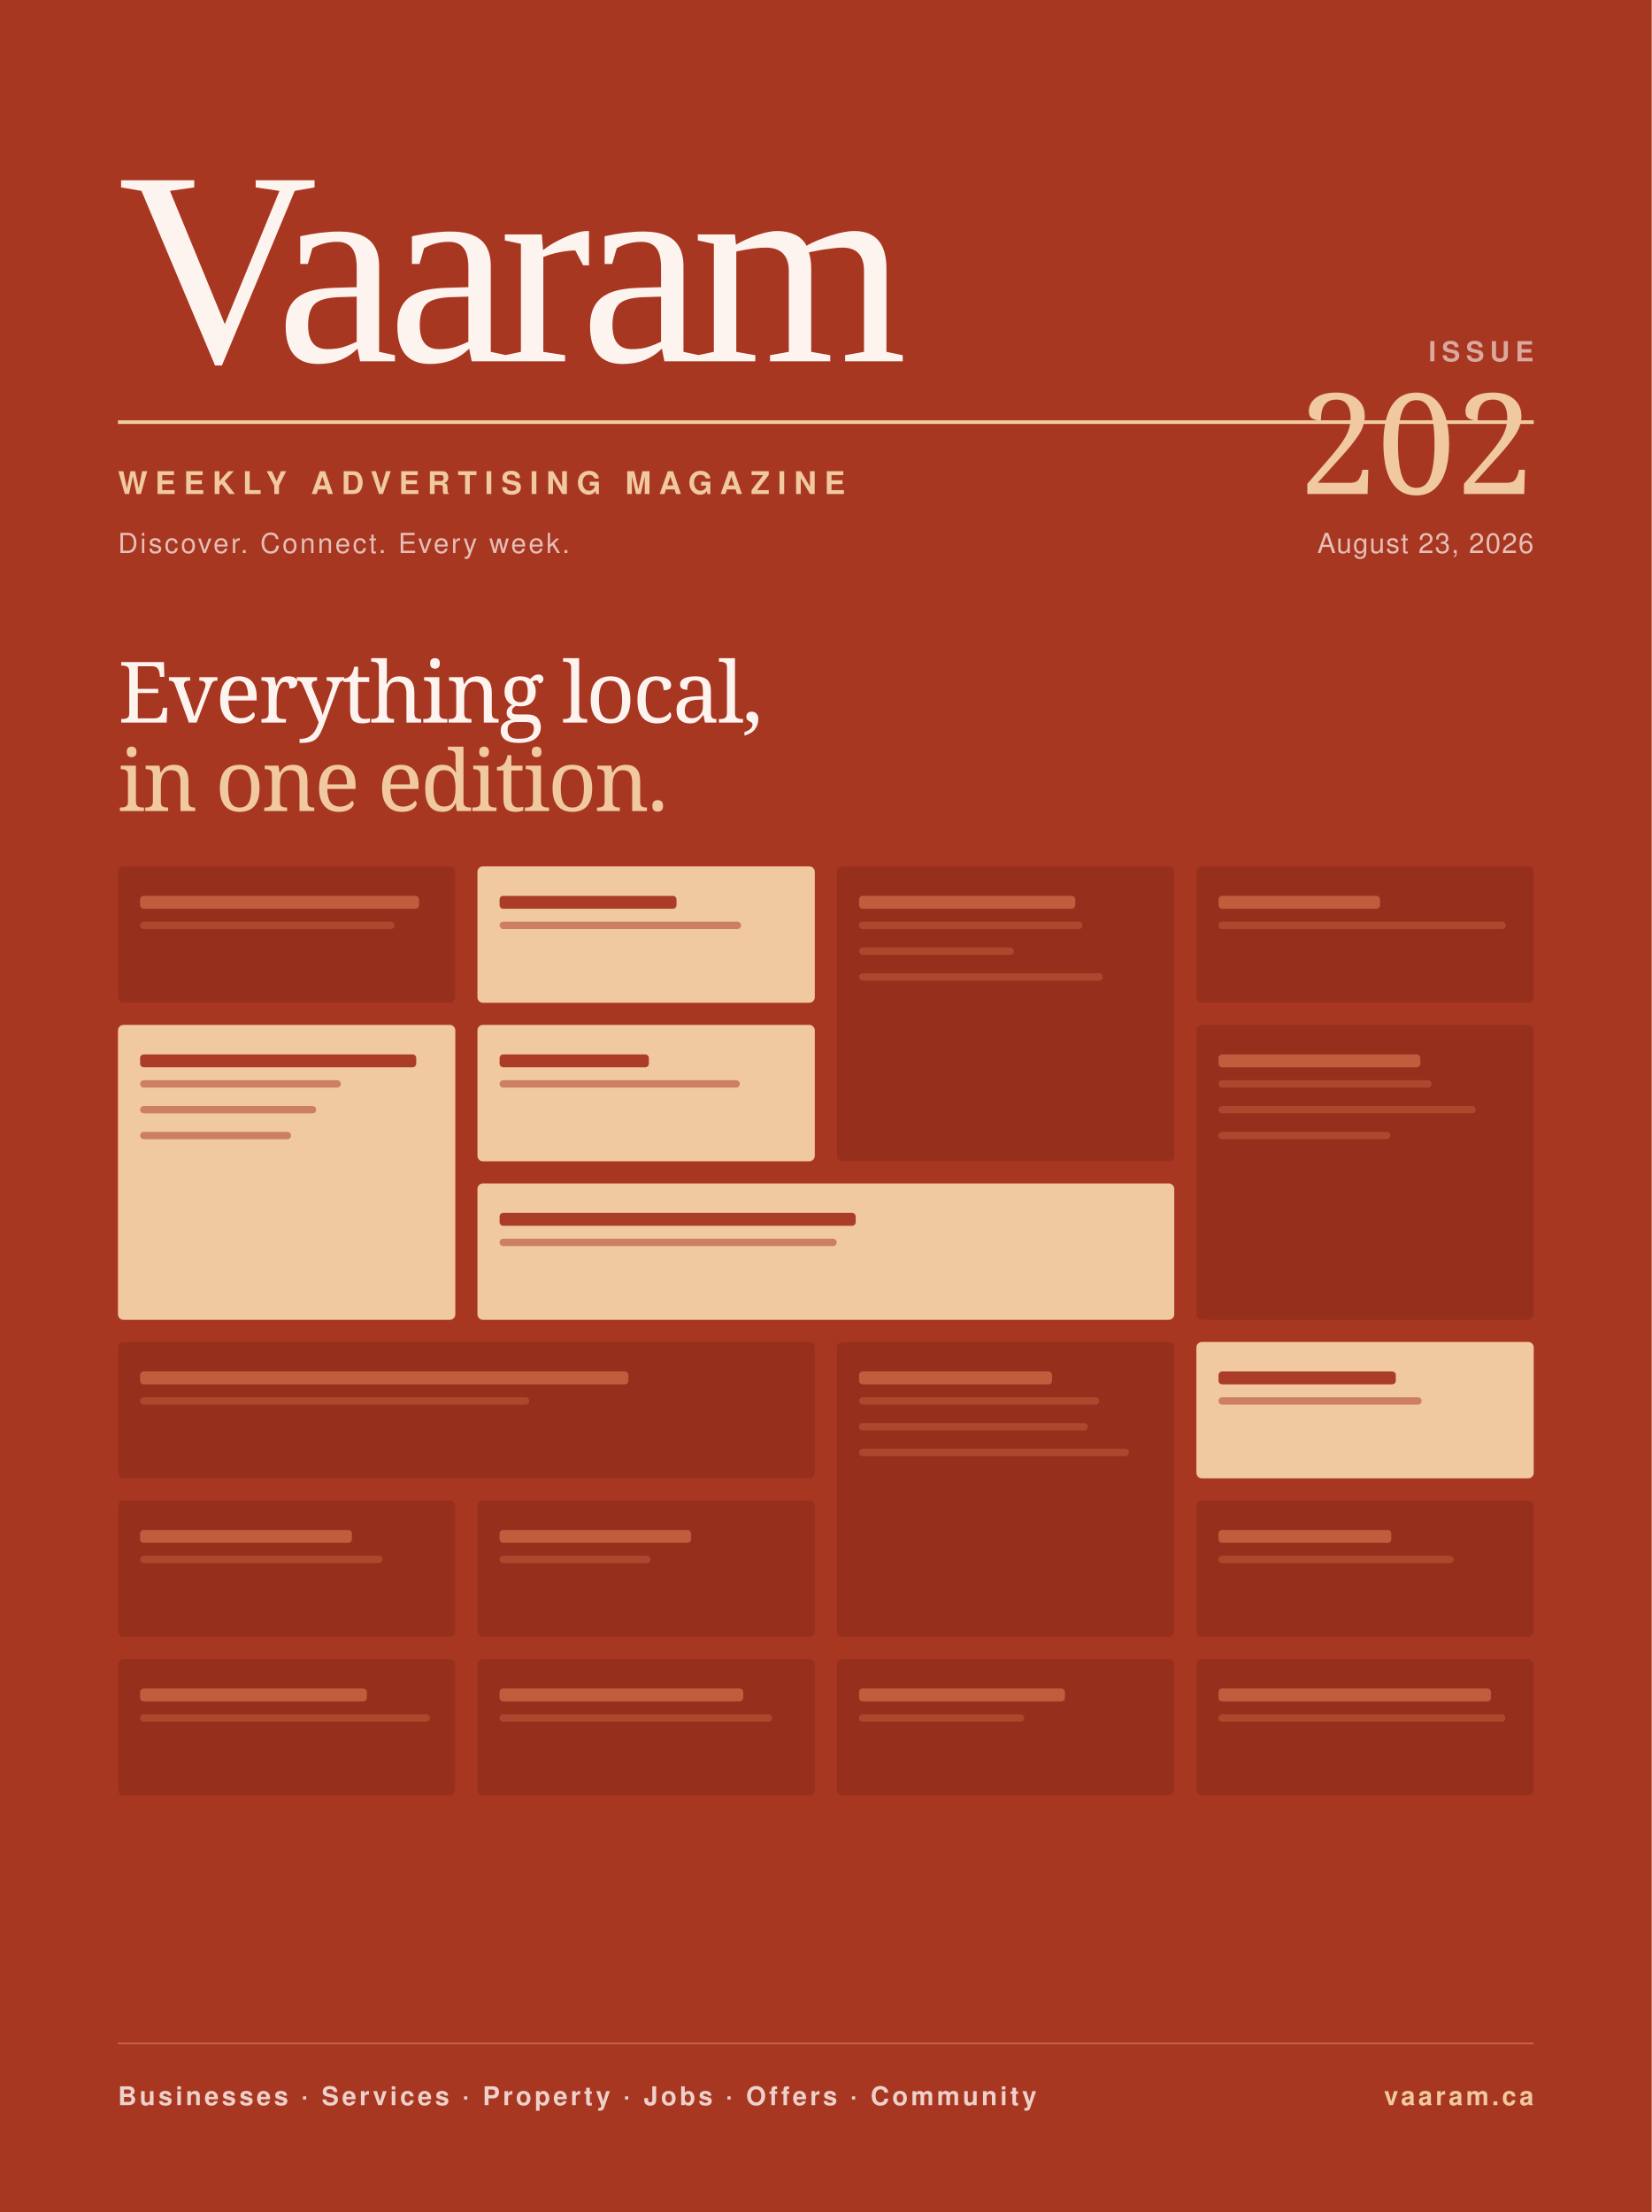
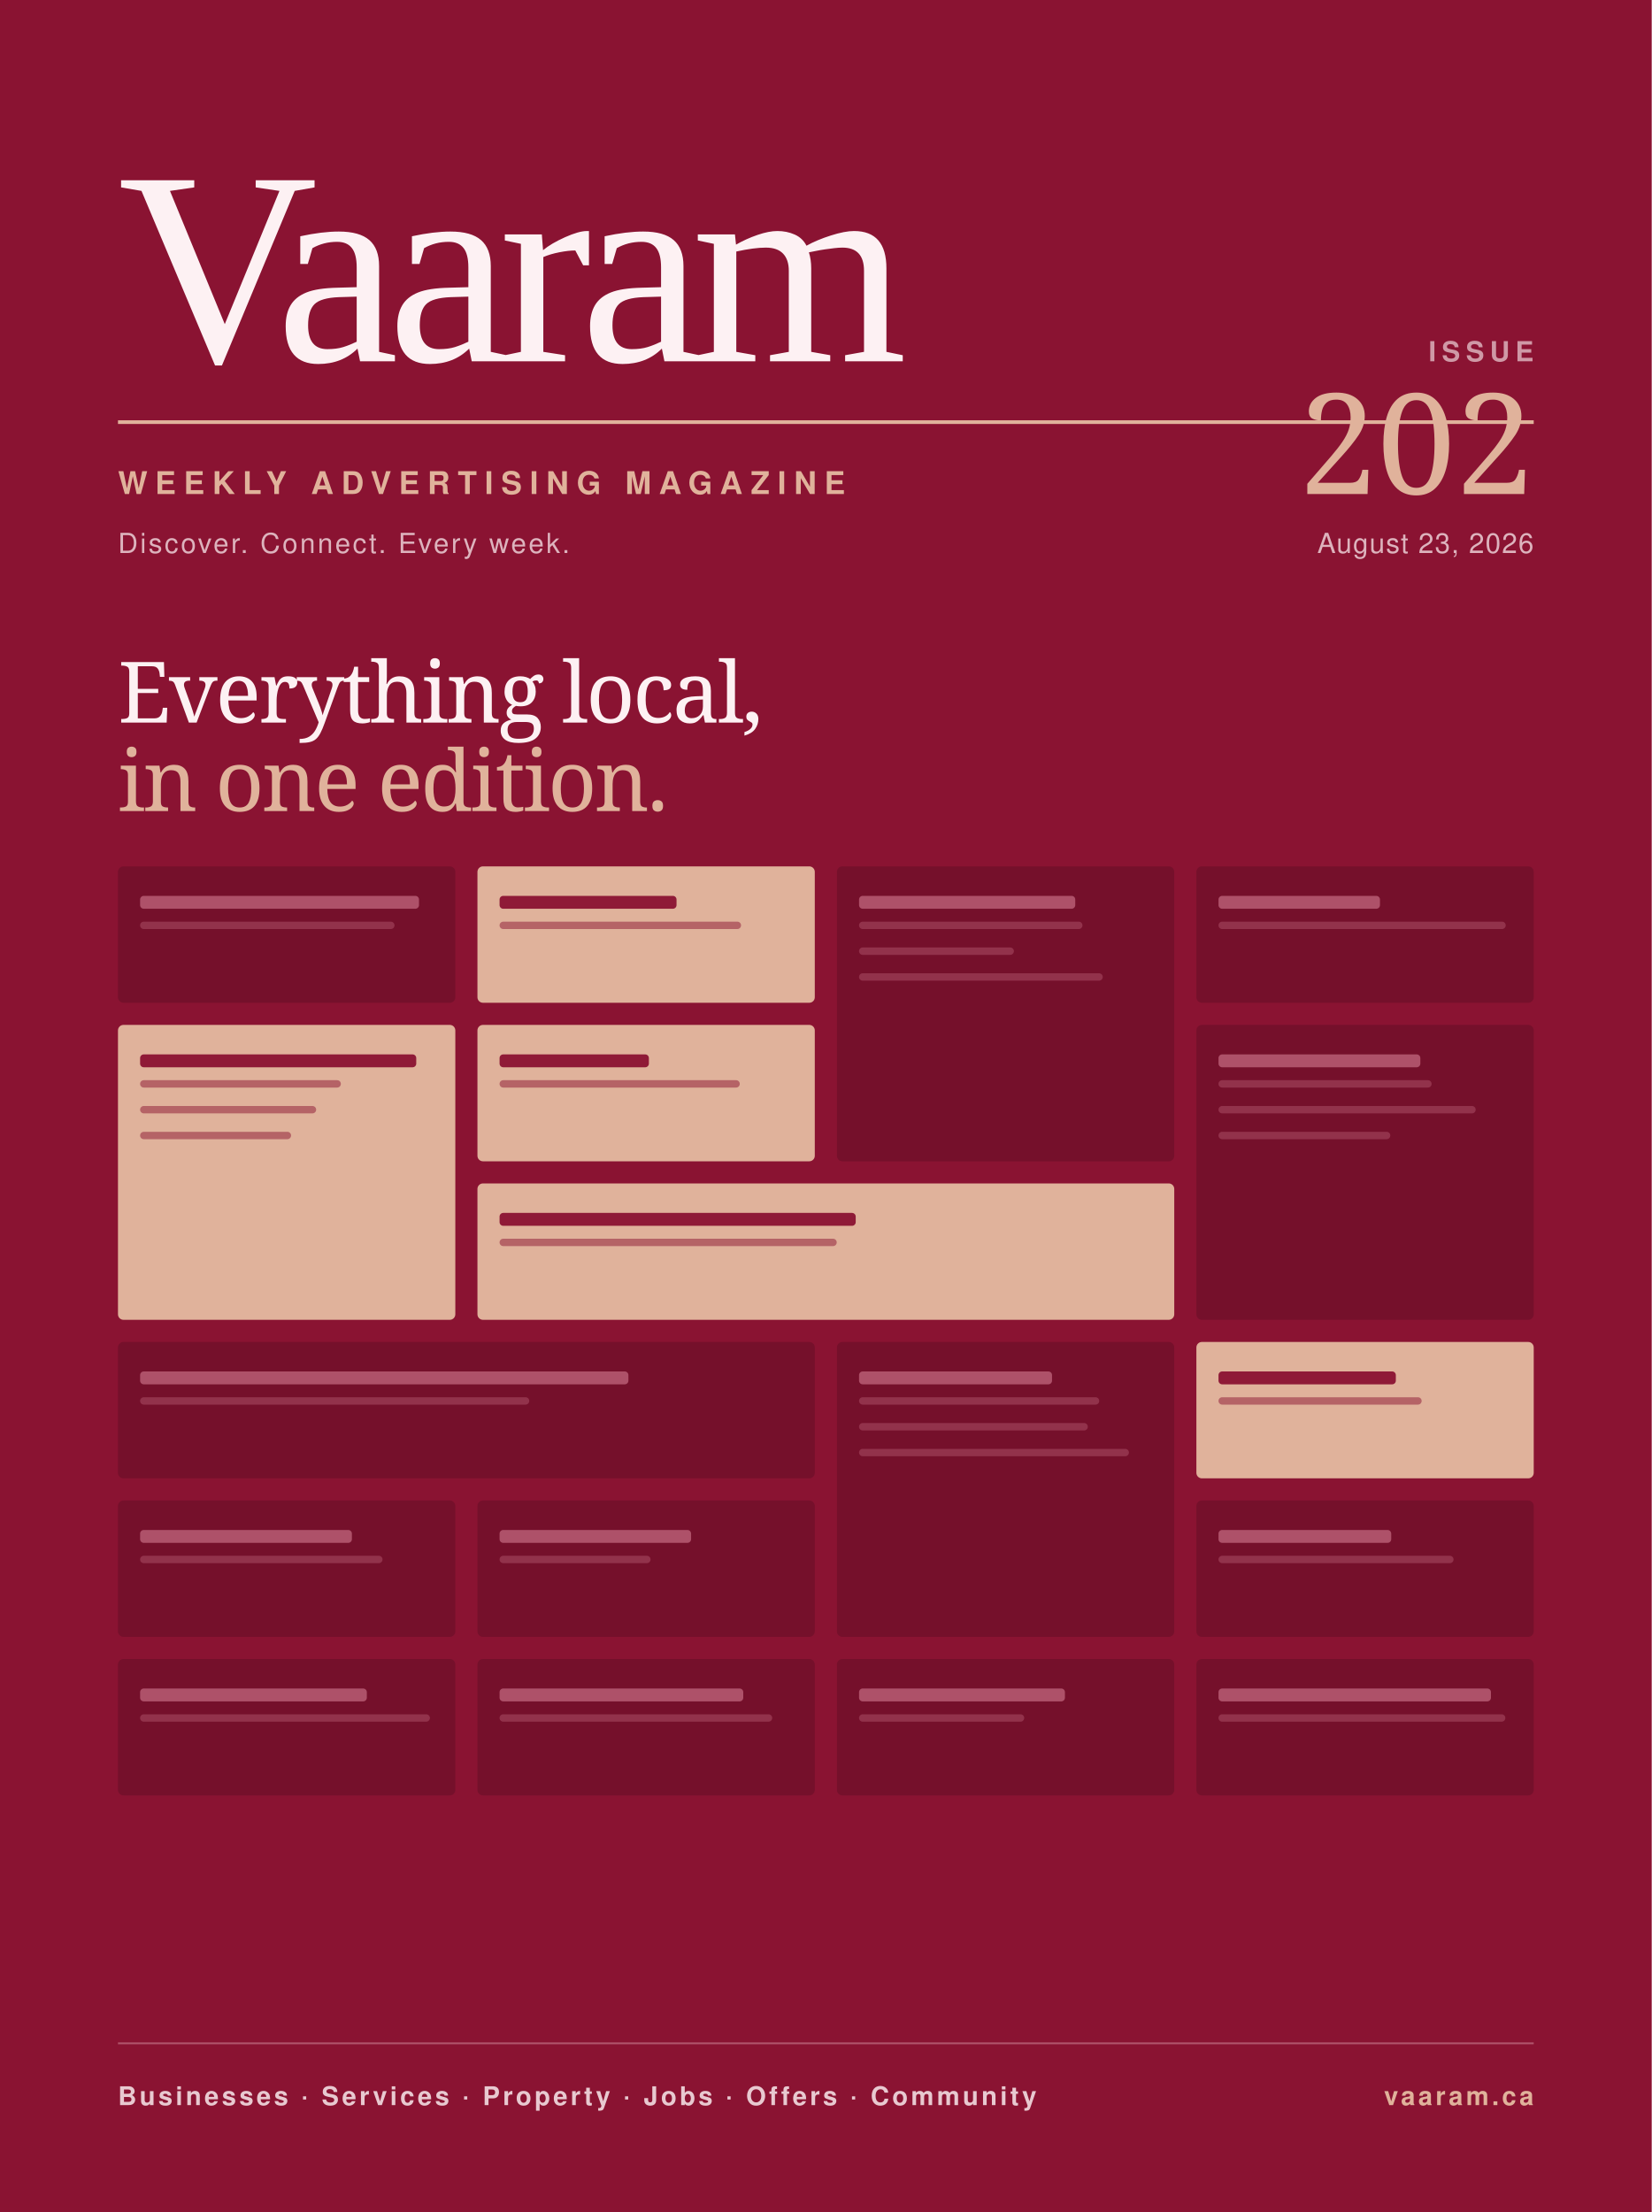
<svg xmlns="http://www.w3.org/2000/svg" width="896" height="1200" viewBox="0 0 896 1200" role="img" aria-label="Vaaram Magazine issue 202 cover">
-   <rect width="896" height="1200" fill="#a83722" />
-   <text x="64" y="196" font-family="Georgia, 'Times New Roman', serif" font-size="150" font-weight="500" letter-spacing="-6" fill="#fdf3ef">Vaaram</text>
-   <rect x="64" y="228" width="768" height="2" fill="#f0c9a0" />
-   <text x="64" y="268" font-family="Helvetica, Arial, sans-serif" font-size="17" font-weight="700" letter-spacing="4.2" fill="#f0c9a0">WEEKLY ADVERTISING MAGAZINE</text>
-   <text x="64" y="300" font-family="Helvetica, Arial, sans-serif" font-size="15" letter-spacing="1.2" fill="#fdf3ef" opacity="0.72">Discover. Connect. Every week.</text>
-   <text x="832" y="196" text-anchor="end" font-family="Helvetica, Arial, sans-serif" font-size="15" font-weight="700" letter-spacing="3" fill="#fdf3ef" opacity="0.6">ISSUE</text>
-   <text x="832" y="268" text-anchor="end" font-family="Georgia, serif" font-size="76" font-weight="500" fill="#f0c9a0">202</text>
-   <text x="832" y="300" text-anchor="end" font-family="Helvetica, Arial, sans-serif" font-size="15" letter-spacing="0.6" fill="#fdf3ef" opacity="0.72">August 23, 2026</text>
-   <text x="64" y="392" font-family="Georgia, serif" font-size="46" font-weight="500" letter-spacing="-1.2" fill="#fdf3ef">Everything local,</text>
-   <text x="64" y="440" font-family="Georgia, serif" font-size="46" font-weight="500" letter-spacing="-1.2" fill="#f0c9a0">in one edition.</text>
-   <rect x="64.0" y="470" width="183.0" height="74" rx="3" fill="#96301d" />
-   <rect x="76.0" y="486" width="151.3" height="7" rx="2" fill="#c2603f" opacity="0.95" />
-   <rect x="76.0" y="500" width="138.0" height="4" rx="2" fill="#c2603f" opacity="0.5" />
-   <rect x="259.0" y="470" width="183.0" height="74" rx="3" fill="#f0c9a0" />
-   <rect x="271.0" y="486" width="96.0" height="7" rx="2" fill="#a83722" opacity="0.95" />
-   <rect x="271.0" y="500" width="131.0" height="4" rx="2" fill="#a83722" opacity="0.5" />
-   <rect x="454.0" y="470" width="183.0" height="160" rx="3" fill="#96301d" />
-   <rect x="466.0" y="486" width="117.3" height="7" rx="2" fill="#c2603f" opacity="0.95" />
-   <rect x="466.0" y="500" width="121.2" height="4" rx="2" fill="#c2603f" opacity="0.5" />
-   <rect x="466.0" y="514" width="84.0" height="4" rx="2" fill="#c2603f" opacity="0.5" />
-   <rect x="466.0" y="528" width="132.2" height="4" rx="2" fill="#c2603f" opacity="0.5" />
-   <rect x="649.0" y="470" width="183.0" height="74" rx="3" fill="#96301d" />
-   <rect x="661.0" y="486" width="87.6" height="7" rx="2" fill="#c2603f" opacity="0.95" />
-   <rect x="661.0" y="500" width="155.8" height="4" rx="2" fill="#c2603f" opacity="0.5" />
-   <rect x="64.0" y="556" width="183.0" height="160" rx="3" fill="#f0c9a0" />
-   <rect x="76.0" y="572" width="149.8" height="7" rx="2" fill="#a83722" opacity="0.95" />
-   <rect x="76.0" y="586" width="108.9" height="4" rx="2" fill="#a83722" opacity="0.5" />
-   <rect x="76.0" y="600" width="95.5" height="4" rx="2" fill="#a83722" opacity="0.5" />
-   <rect x="76.0" y="614" width="81.9" height="4" rx="2" fill="#a83722" opacity="0.5" />
-   <rect x="259.0" y="556" width="183.0" height="74" rx="3" fill="#f0c9a0" />
-   <rect x="271.0" y="572" width="81.0" height="7" rx="2" fill="#a83722" opacity="0.95" />
-   <rect x="271.0" y="586" width="130.3" height="4" rx="2" fill="#a83722" opacity="0.5" />
-   <rect x="649.0" y="556" width="183.0" height="160" rx="3" fill="#96301d" />
-   <rect x="661.0" y="572" width="109.5" height="7" rx="2" fill="#c2603f" opacity="0.95" />
-   <rect x="661.0" y="586" width="115.6" height="4" rx="2" fill="#c2603f" opacity="0.5" />
-   <rect x="661.0" y="600" width="139.5" height="4" rx="2" fill="#c2603f" opacity="0.5" />
-   <rect x="661.0" y="614" width="93.2" height="4" rx="2" fill="#c2603f" opacity="0.5" />
-   <rect x="259.0" y="642" width="378.0" height="74" rx="3" fill="#f0c9a0" />
-   <rect x="271.0" y="658" width="193.2" height="7" rx="2" fill="#a83722" opacity="0.95" />
-   <rect x="271.0" y="672" width="182.9" height="4" rx="2" fill="#a83722" opacity="0.5" />
-   <rect x="64.0" y="728" width="378.0" height="74" rx="3" fill="#96301d" />
-   <rect x="76.0" y="744" width="264.9" height="7" rx="2" fill="#c2603f" opacity="0.95" />
-   <rect x="76.0" y="758" width="211.1" height="4" rx="2" fill="#c2603f" opacity="0.5" />
-   <rect x="454.0" y="728" width="183.0" height="160" rx="3" fill="#96301d" />
-   <rect x="466.0" y="744" width="104.7" height="7" rx="2" fill="#c2603f" opacity="0.95" />
-   <rect x="466.0" y="758" width="130.3" height="4" rx="2" fill="#c2603f" opacity="0.5" />
-   <rect x="466.0" y="772" width="124.1" height="4" rx="2" fill="#c2603f" opacity="0.5" />
-   <rect x="466.0" y="786" width="146.4" height="4" rx="2" fill="#c2603f" opacity="0.5" />
-   <rect x="649.0" y="728" width="183.0" height="74" rx="3" fill="#f0c9a0" />
-   <rect x="661.0" y="744" width="96.2" height="7" rx="2" fill="#a83722" opacity="0.95" />
-   <rect x="661.0" y="758" width="110.2" height="4" rx="2" fill="#a83722" opacity="0.5" />
-   <rect x="64.0" y="814" width="183.0" height="74" rx="3" fill="#96301d" />
-   <rect x="76.0" y="830" width="114.9" height="7" rx="2" fill="#c2603f" opacity="0.95" />
-   <rect x="76.0" y="844" width="131.5" height="4" rx="2" fill="#c2603f" opacity="0.5" />
-   <rect x="259.0" y="814" width="183.0" height="74" rx="3" fill="#96301d" />
-   <rect x="271.0" y="830" width="103.9" height="7" rx="2" fill="#c2603f" opacity="0.95" />
-   <rect x="271.0" y="844" width="81.9" height="4" rx="2" fill="#c2603f" opacity="0.5" />
-   <rect x="649.0" y="814" width="183.0" height="74" rx="3" fill="#96301d" />
-   <rect x="661.0" y="830" width="93.7" height="7" rx="2" fill="#c2603f" opacity="0.95" />
-   <rect x="661.0" y="844" width="127.5" height="4" rx="2" fill="#c2603f" opacity="0.5" />
-   <rect x="64.0" y="900" width="183.0" height="74" rx="3" fill="#96301d" />
-   <rect x="76.0" y="916" width="123.0" height="7" rx="2" fill="#c2603f" opacity="0.95" />
-   <rect x="76.0" y="930" width="157.2" height="4" rx="2" fill="#c2603f" opacity="0.5" />
-   <rect x="259.0" y="900" width="183.0" height="74" rx="3" fill="#96301d" />
-   <rect x="271.0" y="916" width="132.2" height="7" rx="2" fill="#c2603f" opacity="0.95" />
-   <rect x="271.0" y="930" width="147.9" height="4" rx="2" fill="#c2603f" opacity="0.5" />
-   <rect x="454.0" y="900" width="183.0" height="74" rx="3" fill="#96301d" />
-   <rect x="466.0" y="916" width="111.7" height="7" rx="2" fill="#c2603f" opacity="0.95" />
-   <rect x="466.0" y="930" width="89.6" height="4" rx="2" fill="#c2603f" opacity="0.5" />
-   <rect x="649.0" y="900" width="183.0" height="74" rx="3" fill="#96301d" />
-   <rect x="661.0" y="916" width="147.8" height="7" rx="2" fill="#c2603f" opacity="0.95" />
-   <rect x="661.0" y="930" width="155.6" height="4" rx="2" fill="#c2603f" opacity="0.5" />
-   <rect x="64" y="1108" width="768" height="1" fill="#c2603f" />
-   <text x="64" y="1142" font-family="Helvetica, Arial, sans-serif" font-size="14" font-weight="700" letter-spacing="1.6" fill="#fdf3ef" opacity="0.82">Businesses  ·  Services  ·  Property  ·  Jobs  ·  Offers  ·  Community</text>
-   <text x="832" y="1142" text-anchor="end" font-family="Helvetica, Arial, sans-serif" font-size="14" font-weight="700" letter-spacing="1.6" fill="#f0c9a0">vaaram.ca</text>
+   <rect width="896" height="1200" fill="#8a1332" />
+   <text x="64" y="196" font-family="Georgia, 'Times New Roman', serif" font-size="150" font-weight="500" letter-spacing="-6" fill="#fdf1f3">Vaaram</text>
+   <rect x="64" y="228" width="768" height="2" fill="#e0b29b" />
+   <text x="64" y="268" font-family="Helvetica, Arial, sans-serif" font-size="17" font-weight="700" letter-spacing="4.2" fill="#e0b29b">WEEKLY ADVERTISING MAGAZINE</text>
+   <text x="64" y="300" font-family="Helvetica, Arial, sans-serif" font-size="15" letter-spacing="1.2" fill="#fdf1f3" opacity="0.72">Discover. Connect. Every week.</text>
+   <text x="832" y="196" text-anchor="end" font-family="Helvetica, Arial, sans-serif" font-size="15" font-weight="700" letter-spacing="3" fill="#fdf1f3" opacity="0.6">ISSUE</text>
+   <text x="832" y="268" text-anchor="end" font-family="Georgia, serif" font-size="76" font-weight="500" fill="#e0b29b">202</text>
+   <text x="832" y="300" text-anchor="end" font-family="Helvetica, Arial, sans-serif" font-size="15" letter-spacing="0.6" fill="#fdf1f3" opacity="0.72">August 23, 2026</text>
+   <text x="64" y="392" font-family="Georgia, serif" font-size="46" font-weight="500" letter-spacing="-1.2" fill="#fdf1f3">Everything local,</text>
+   <text x="64" y="440" font-family="Georgia, serif" font-size="46" font-weight="500" letter-spacing="-1.2" fill="#e0b29b">in one edition.</text>
+   <rect x="64.0" y="470" width="183.0" height="74" rx="3" fill="#75102b" />
+   <rect x="76.0" y="486" width="151.3" height="7" rx="2" fill="#b0546c" opacity="0.95" />
+   <rect x="76.0" y="500" width="138.0" height="4" rx="2" fill="#b0546c" opacity="0.5" />
+   <rect x="259.0" y="470" width="183.0" height="74" rx="3" fill="#e0b29b" />
+   <rect x="271.0" y="486" width="96.0" height="7" rx="2" fill="#8a1332" opacity="0.95" />
+   <rect x="271.0" y="500" width="131.0" height="4" rx="2" fill="#8a1332" opacity="0.5" />
+   <rect x="454.0" y="470" width="183.0" height="160" rx="3" fill="#75102b" />
+   <rect x="466.0" y="486" width="117.3" height="7" rx="2" fill="#b0546c" opacity="0.95" />
+   <rect x="466.0" y="500" width="121.2" height="4" rx="2" fill="#b0546c" opacity="0.5" />
+   <rect x="466.0" y="514" width="84.0" height="4" rx="2" fill="#b0546c" opacity="0.5" />
+   <rect x="466.0" y="528" width="132.2" height="4" rx="2" fill="#b0546c" opacity="0.5" />
+   <rect x="649.0" y="470" width="183.0" height="74" rx="3" fill="#75102b" />
+   <rect x="661.0" y="486" width="87.6" height="7" rx="2" fill="#b0546c" opacity="0.95" />
+   <rect x="661.0" y="500" width="155.8" height="4" rx="2" fill="#b0546c" opacity="0.5" />
+   <rect x="64.0" y="556" width="183.0" height="160" rx="3" fill="#e0b29b" />
+   <rect x="76.0" y="572" width="149.8" height="7" rx="2" fill="#8a1332" opacity="0.95" />
+   <rect x="76.0" y="586" width="108.9" height="4" rx="2" fill="#8a1332" opacity="0.5" />
+   <rect x="76.0" y="600" width="95.5" height="4" rx="2" fill="#8a1332" opacity="0.5" />
+   <rect x="76.0" y="614" width="81.9" height="4" rx="2" fill="#8a1332" opacity="0.5" />
+   <rect x="259.0" y="556" width="183.0" height="74" rx="3" fill="#e0b29b" />
+   <rect x="271.0" y="572" width="81.0" height="7" rx="2" fill="#8a1332" opacity="0.95" />
+   <rect x="271.0" y="586" width="130.3" height="4" rx="2" fill="#8a1332" opacity="0.5" />
+   <rect x="649.0" y="556" width="183.0" height="160" rx="3" fill="#75102b" />
+   <rect x="661.0" y="572" width="109.5" height="7" rx="2" fill="#b0546c" opacity="0.95" />
+   <rect x="661.0" y="586" width="115.6" height="4" rx="2" fill="#b0546c" opacity="0.5" />
+   <rect x="661.0" y="600" width="139.5" height="4" rx="2" fill="#b0546c" opacity="0.5" />
+   <rect x="661.0" y="614" width="93.2" height="4" rx="2" fill="#b0546c" opacity="0.5" />
+   <rect x="259.0" y="642" width="378.0" height="74" rx="3" fill="#e0b29b" />
+   <rect x="271.0" y="658" width="193.2" height="7" rx="2" fill="#8a1332" opacity="0.95" />
+   <rect x="271.0" y="672" width="182.9" height="4" rx="2" fill="#8a1332" opacity="0.5" />
+   <rect x="64.0" y="728" width="378.0" height="74" rx="3" fill="#75102b" />
+   <rect x="76.0" y="744" width="264.9" height="7" rx="2" fill="#b0546c" opacity="0.95" />
+   <rect x="76.0" y="758" width="211.1" height="4" rx="2" fill="#b0546c" opacity="0.5" />
+   <rect x="454.0" y="728" width="183.0" height="160" rx="3" fill="#75102b" />
+   <rect x="466.0" y="744" width="104.7" height="7" rx="2" fill="#b0546c" opacity="0.95" />
+   <rect x="466.0" y="758" width="130.3" height="4" rx="2" fill="#b0546c" opacity="0.5" />
+   <rect x="466.0" y="772" width="124.1" height="4" rx="2" fill="#b0546c" opacity="0.5" />
+   <rect x="466.0" y="786" width="146.4" height="4" rx="2" fill="#b0546c" opacity="0.5" />
+   <rect x="649.0" y="728" width="183.0" height="74" rx="3" fill="#e0b29b" />
+   <rect x="661.0" y="744" width="96.2" height="7" rx="2" fill="#8a1332" opacity="0.95" />
+   <rect x="661.0" y="758" width="110.2" height="4" rx="2" fill="#8a1332" opacity="0.5" />
+   <rect x="64.0" y="814" width="183.0" height="74" rx="3" fill="#75102b" />
+   <rect x="76.0" y="830" width="114.9" height="7" rx="2" fill="#b0546c" opacity="0.95" />
+   <rect x="76.0" y="844" width="131.5" height="4" rx="2" fill="#b0546c" opacity="0.5" />
+   <rect x="259.0" y="814" width="183.0" height="74" rx="3" fill="#75102b" />
+   <rect x="271.0" y="830" width="103.9" height="7" rx="2" fill="#b0546c" opacity="0.95" />
+   <rect x="271.0" y="844" width="81.9" height="4" rx="2" fill="#b0546c" opacity="0.5" />
+   <rect x="649.0" y="814" width="183.0" height="74" rx="3" fill="#75102b" />
+   <rect x="661.0" y="830" width="93.7" height="7" rx="2" fill="#b0546c" opacity="0.95" />
+   <rect x="661.0" y="844" width="127.5" height="4" rx="2" fill="#b0546c" opacity="0.5" />
+   <rect x="64.0" y="900" width="183.0" height="74" rx="3" fill="#75102b" />
+   <rect x="76.0" y="916" width="123.0" height="7" rx="2" fill="#b0546c" opacity="0.95" />
+   <rect x="76.0" y="930" width="157.2" height="4" rx="2" fill="#b0546c" opacity="0.5" />
+   <rect x="259.0" y="900" width="183.0" height="74" rx="3" fill="#75102b" />
+   <rect x="271.0" y="916" width="132.2" height="7" rx="2" fill="#b0546c" opacity="0.95" />
+   <rect x="271.0" y="930" width="147.9" height="4" rx="2" fill="#b0546c" opacity="0.5" />
+   <rect x="454.0" y="900" width="183.0" height="74" rx="3" fill="#75102b" />
+   <rect x="466.0" y="916" width="111.7" height="7" rx="2" fill="#b0546c" opacity="0.95" />
+   <rect x="466.0" y="930" width="89.6" height="4" rx="2" fill="#b0546c" opacity="0.5" />
+   <rect x="649.0" y="900" width="183.0" height="74" rx="3" fill="#75102b" />
+   <rect x="661.0" y="916" width="147.8" height="7" rx="2" fill="#b0546c" opacity="0.95" />
+   <rect x="661.0" y="930" width="155.6" height="4" rx="2" fill="#b0546c" opacity="0.5" />
+   <rect x="64" y="1108" width="768" height="1" fill="#b0546c" />
+   <text x="64" y="1142" font-family="Helvetica, Arial, sans-serif" font-size="14" font-weight="700" letter-spacing="1.6" fill="#fdf1f3" opacity="0.82">Businesses  ·  Services  ·  Property  ·  Jobs  ·  Offers  ·  Community</text>
+   <text x="832" y="1142" text-anchor="end" font-family="Helvetica, Arial, sans-serif" font-size="14" font-weight="700" letter-spacing="1.6" fill="#e0b29b">vaaram.ca</text>
</svg>
